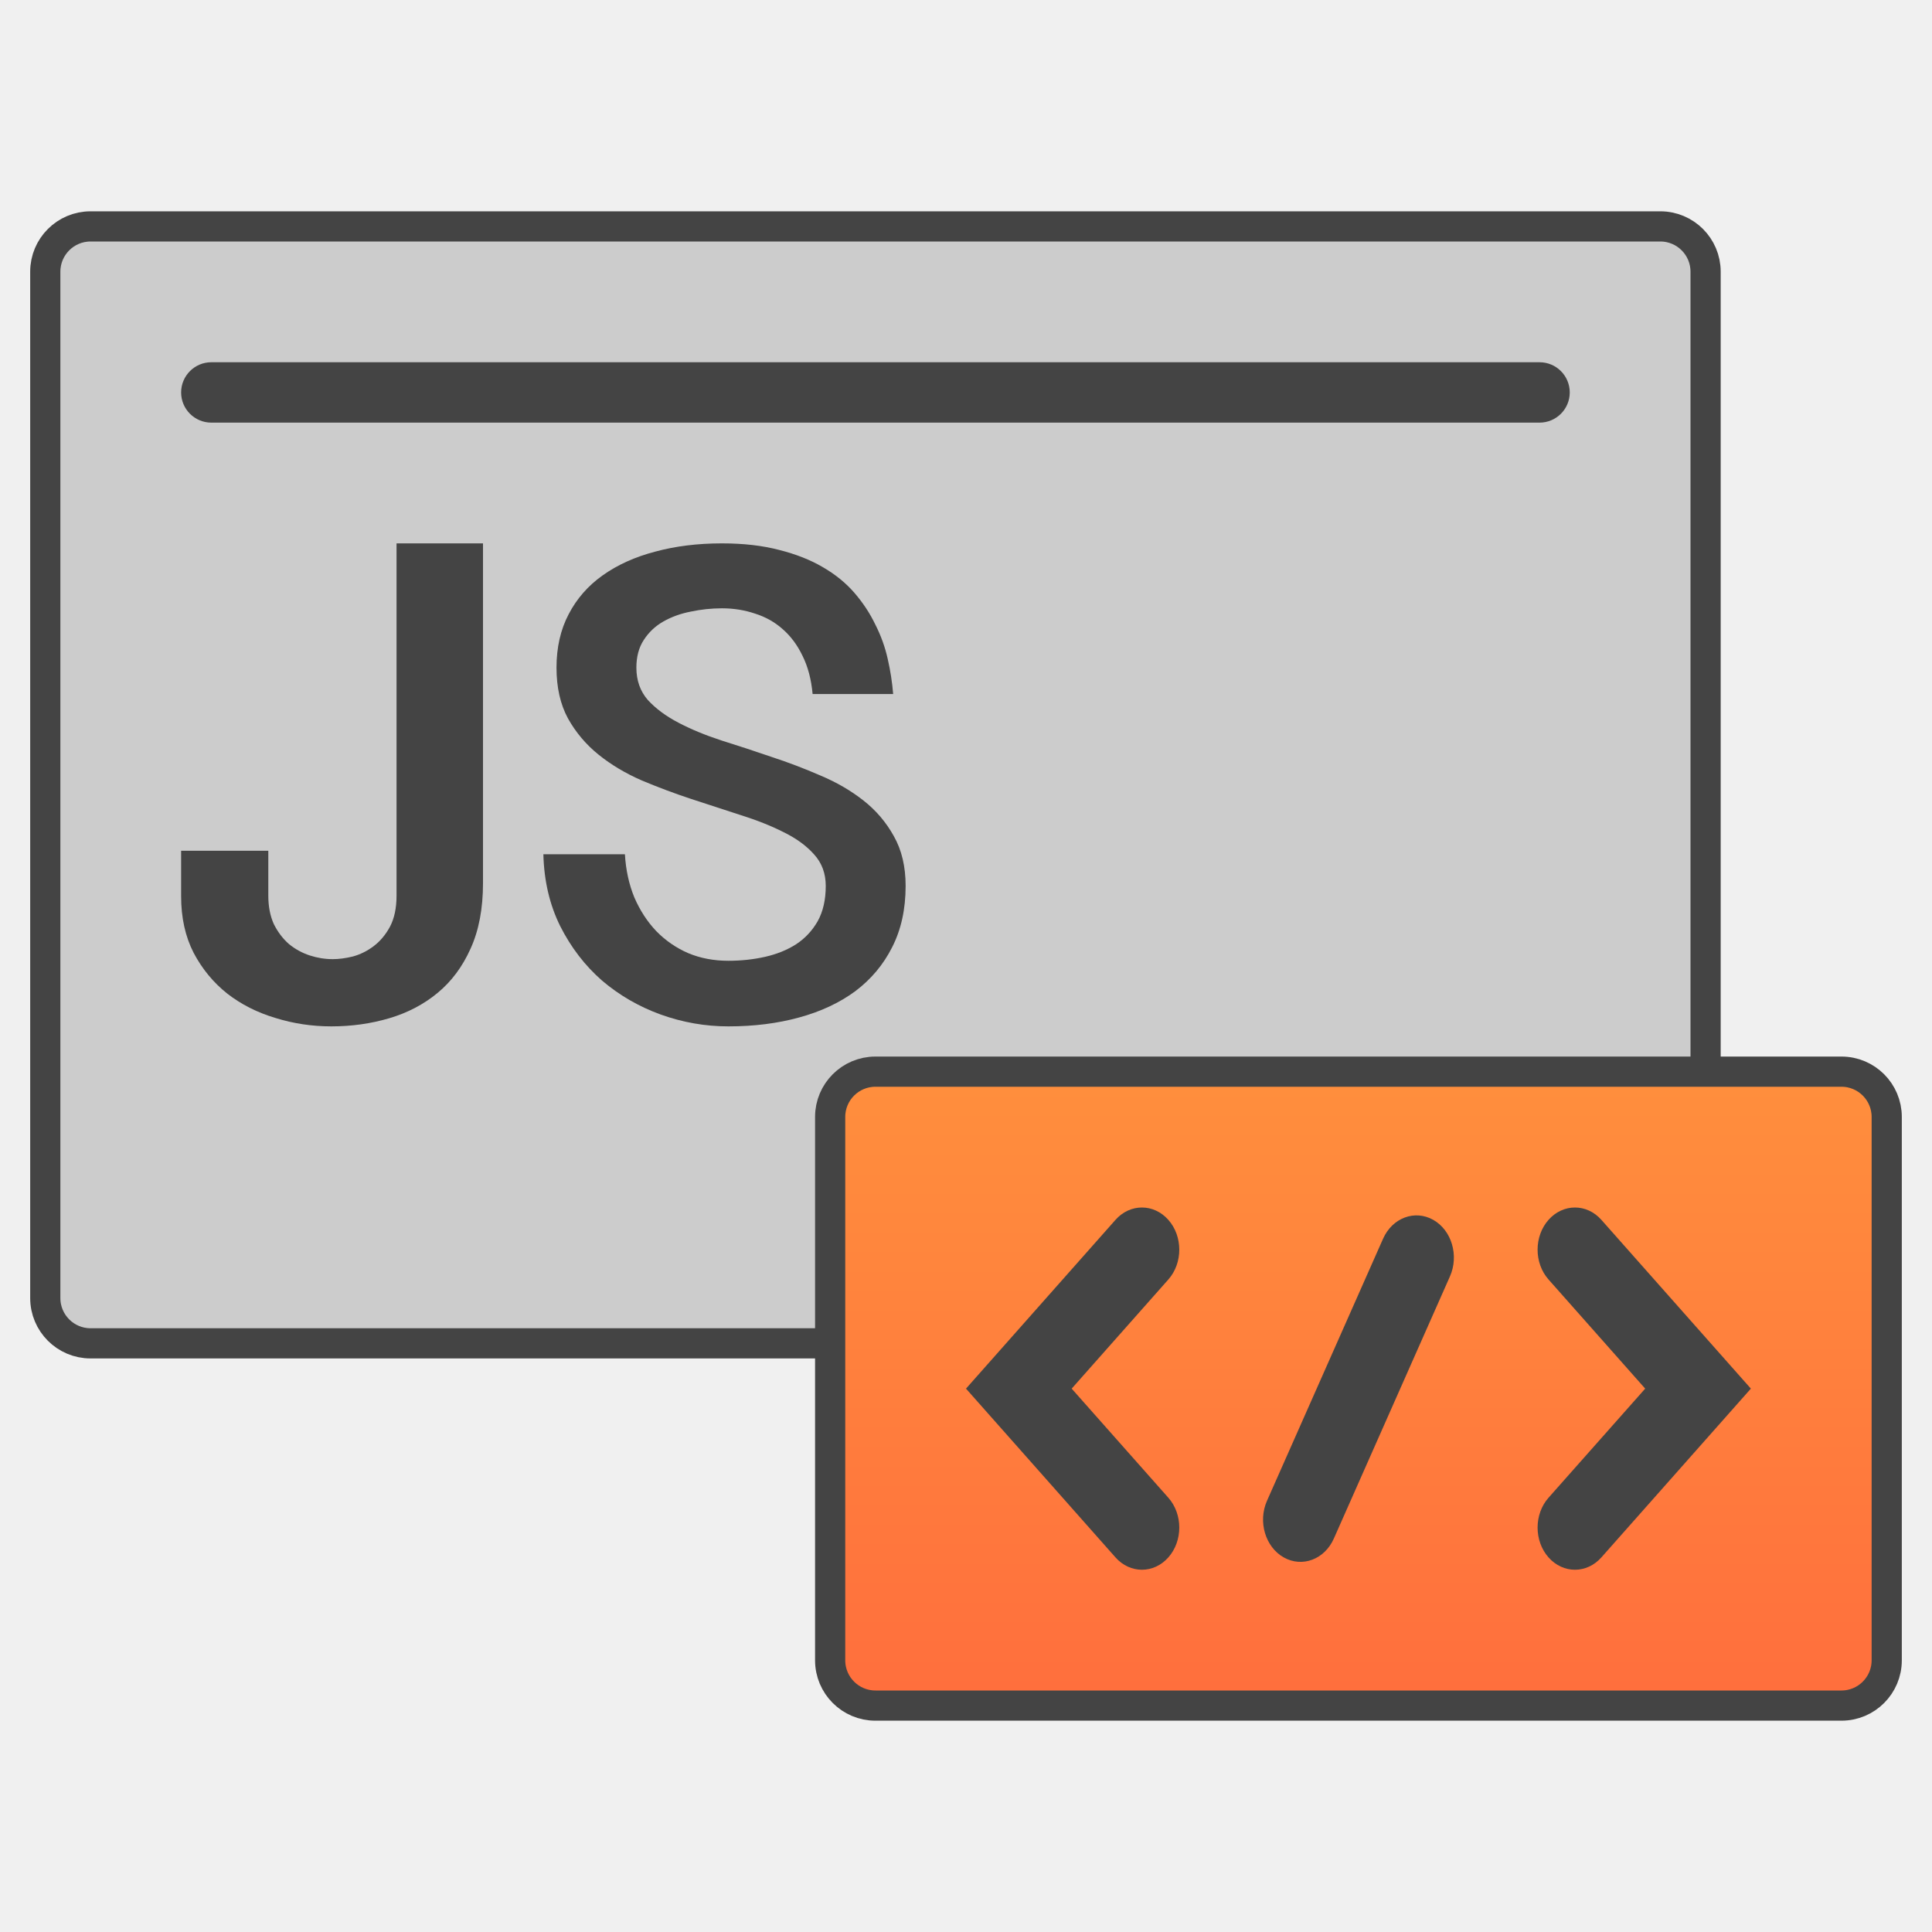
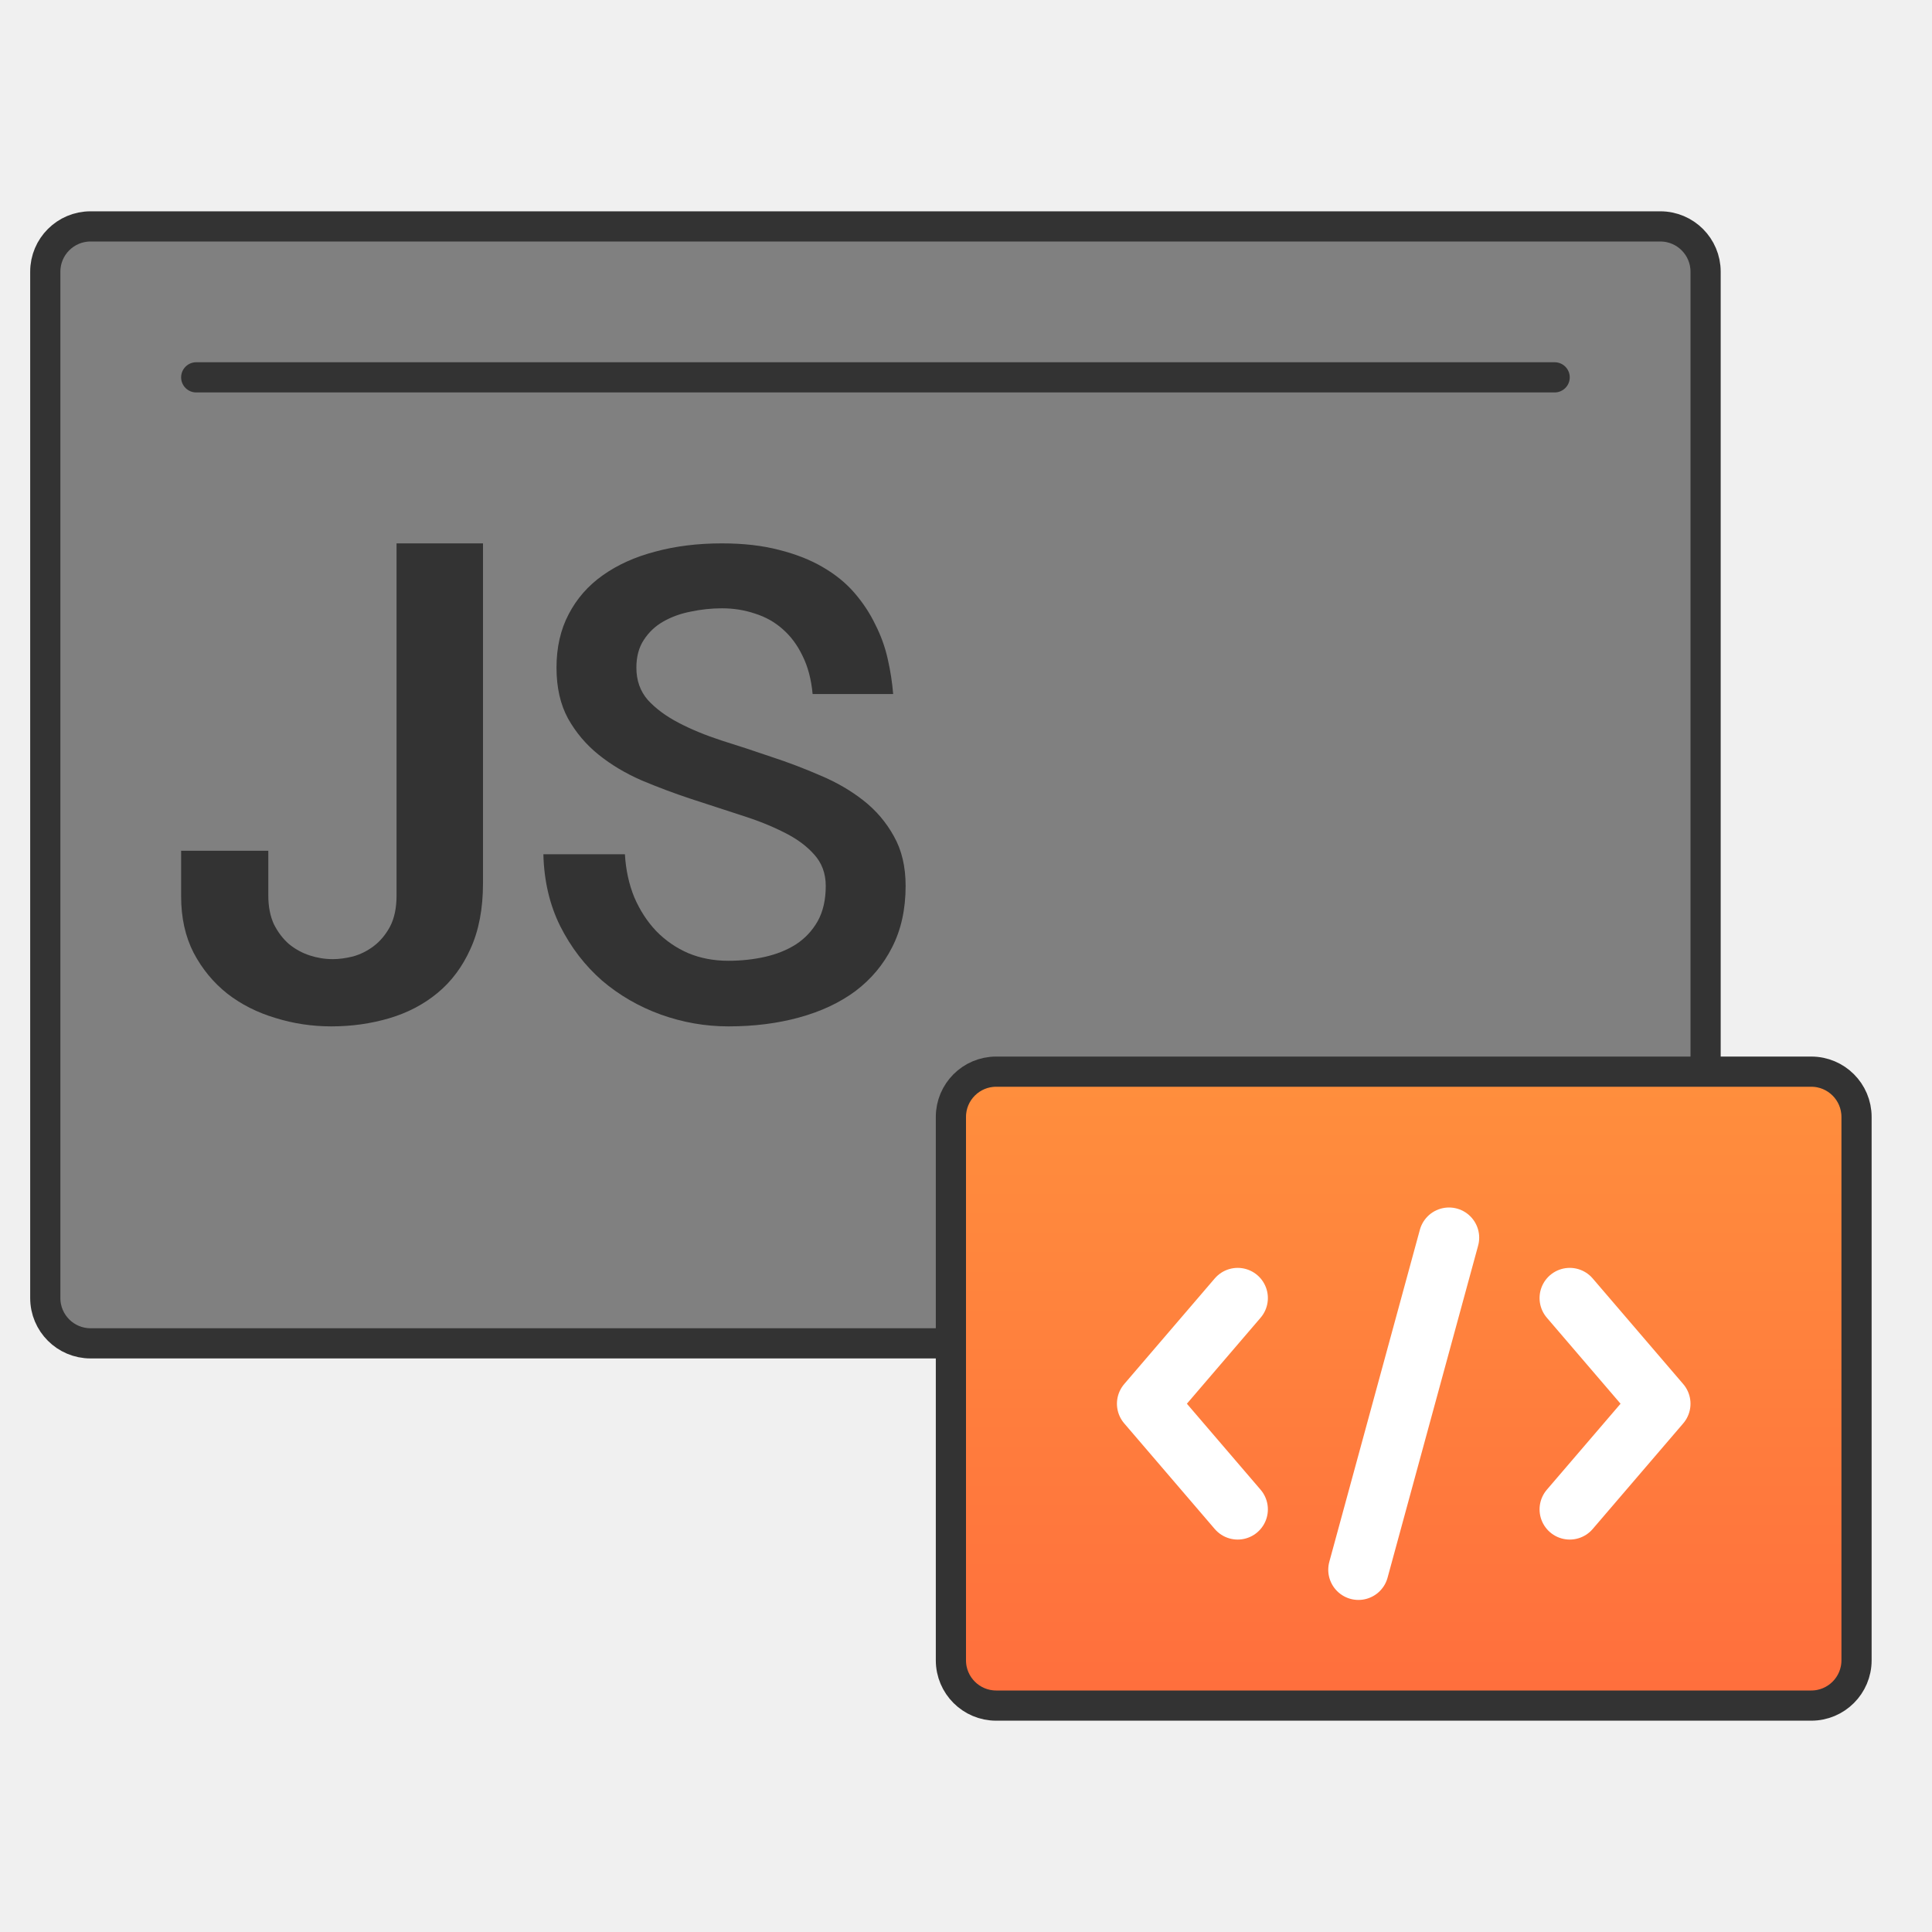
<svg xmlns="http://www.w3.org/2000/svg" width="64" height="64" viewBox="0 0 64 64" fill="none">
-   <rect x="1.5" y="7.5" width="55" height="37" rx="1.5" fill="#CCCCCC" stroke="#444444" />
-   <rect x="6" y="12" width="46" height="2" rx="1" fill="#444444" />
-   <path d="M20.701 28.299C20.731 28.816 20.835 29.293 21.014 29.73C21.2 30.159 21.442 30.531 21.739 30.844C22.045 31.157 22.398 31.401 22.8 31.575C23.202 31.743 23.645 31.827 24.128 31.827C24.553 31.827 24.958 31.783 25.345 31.696C25.732 31.608 26.074 31.47 26.372 31.28C26.67 31.084 26.908 30.829 27.087 30.516C27.265 30.196 27.354 29.806 27.354 29.347C27.354 28.932 27.224 28.583 26.964 28.299C26.711 28.015 26.376 27.771 25.959 27.567C25.542 27.356 25.066 27.167 24.53 26.999C23.994 26.825 23.447 26.646 22.889 26.464C22.339 26.282 21.795 26.078 21.259 25.853C20.724 25.62 20.247 25.336 19.831 25.001C19.414 24.666 19.075 24.265 18.815 23.799C18.562 23.333 18.435 22.773 18.435 22.117C18.435 21.448 18.569 20.858 18.837 20.348C19.105 19.831 19.481 19.402 19.965 19.059C20.456 18.71 21.036 18.448 21.706 18.273C22.376 18.091 23.113 18 23.916 18C24.631 18 25.263 18.073 25.814 18.218C26.365 18.357 26.845 18.546 27.254 18.786C27.671 19.027 28.02 19.311 28.303 19.638C28.586 19.966 28.817 20.315 28.995 20.687C29.181 21.051 29.319 21.433 29.408 21.833C29.498 22.227 29.557 22.613 29.587 22.991H26.919C26.874 22.503 26.763 22.081 26.584 21.724C26.413 21.367 26.194 21.073 25.926 20.84C25.665 20.607 25.36 20.436 25.01 20.326C24.668 20.21 24.303 20.151 23.916 20.151C23.567 20.151 23.221 20.188 22.878 20.261C22.543 20.326 22.242 20.436 21.974 20.588C21.706 20.741 21.49 20.945 21.326 21.2C21.163 21.448 21.081 21.753 21.081 22.117C21.081 22.54 21.207 22.896 21.46 23.188C21.721 23.472 22.059 23.723 22.476 23.941C22.893 24.16 23.369 24.356 23.905 24.531C24.441 24.698 24.984 24.877 25.535 25.066C26.093 25.248 26.64 25.456 27.176 25.689C27.712 25.914 28.188 26.191 28.605 26.519C29.021 26.846 29.356 27.24 29.609 27.698C29.87 28.157 30 28.707 30 29.347C30 30.119 29.851 30.796 29.553 31.379C29.263 31.954 28.858 32.438 28.337 32.831C27.816 33.217 27.194 33.508 26.473 33.705C25.758 33.902 24.977 34 24.128 34C23.362 34 22.614 33.869 21.885 33.607C21.163 33.345 20.515 32.97 19.942 32.482C19.377 31.987 18.915 31.386 18.558 30.68C18.208 29.974 18.022 29.18 18 28.299H20.701Z" fill="#444444" />
-   <path d="M16 18V29.256C16 30.099 15.863 30.822 15.587 31.427C15.32 32.023 14.956 32.512 14.495 32.892C14.034 33.273 13.5 33.552 12.893 33.731C12.286 33.91 11.647 34 10.976 34C10.337 34 9.718 33.907 9.119 33.72C8.52 33.541 7.99 33.273 7.529 32.915C7.068 32.549 6.696 32.098 6.413 31.561C6.138 31.024 6 30.401 6 29.692V28.182H8.888V29.67C8.888 30.028 8.949 30.341 9.07 30.61C9.2 30.871 9.366 31.091 9.568 31.27C9.778 31.442 10.009 31.568 10.26 31.65C10.511 31.732 10.765 31.773 11.024 31.773C11.226 31.773 11.449 31.744 11.692 31.684C11.934 31.617 12.161 31.505 12.371 31.348C12.59 31.184 12.772 30.968 12.918 30.699C13.063 30.423 13.136 30.08 13.136 29.67V18H16Z" fill="#444444" />
-   <rect x="27.5" y="35.5" width="35" height="21" rx="1.5" fill="url(#paint0_linear_832_21391)" stroke="#444444" />
-   <path fill-rule="evenodd" clip-rule="evenodd" d="M51.297 51.591C50.814 51.046 50.814 50.16 51.297 49.614L54.499 46L51.297 42.385C50.814 41.84 50.814 40.954 51.297 40.409C51.78 39.864 52.565 39.864 53.048 40.409L58 46L53.048 51.591C52.565 52.136 51.78 52.136 51.297 51.591ZM36.952 51.591L32 46L36.952 40.409C37.435 39.864 38.22 39.864 38.703 40.409C39.186 40.954 39.186 41.84 38.703 42.385L35.501 46L38.703 49.614C39.186 50.16 39.186 51.046 38.703 51.591C38.22 52.136 37.435 52.136 36.952 51.591ZM41.971 49.715C41.665 50.406 41.914 51.246 42.525 51.591C43.137 51.936 43.881 51.657 44.186 50.965L48.031 42.283C48.337 41.594 48.089 40.754 47.478 40.409C46.866 40.064 46.122 40.343 45.816 41.034L41.971 49.715Z" fill="#444444" />
+   <rect x="1.5" y="7.5" width="55" height="37" rx="1.5" fill="#808080" stroke="#333333" />
+   <rect x="6" y="12" width="46" height="1" rx="0.5" fill="#333333" />
+   <path d="M20.701 28.299C20.731 28.816 20.835 29.293 21.014 29.73C21.2 30.159 21.442 30.531 21.739 30.844C22.045 31.157 22.398 31.401 22.8 31.575C23.202 31.743 23.645 31.827 24.128 31.827C24.553 31.827 24.958 31.783 25.345 31.696C25.732 31.608 26.074 31.47 26.372 31.28C26.67 31.084 26.908 30.829 27.087 30.516C27.265 30.196 27.354 29.806 27.354 29.347C27.354 28.932 27.224 28.583 26.964 28.299C26.711 28.015 26.376 27.771 25.959 27.567C25.542 27.356 25.066 27.167 24.53 26.999C23.994 26.825 23.447 26.646 22.889 26.464C22.339 26.282 21.795 26.078 21.259 25.853C20.724 25.62 20.247 25.336 19.831 25.001C19.414 24.666 19.075 24.265 18.815 23.799C18.562 23.333 18.435 22.773 18.435 22.117C18.435 21.448 18.569 20.858 18.837 20.348C19.105 19.831 19.481 19.402 19.965 19.059C20.456 18.71 21.036 18.448 21.706 18.273C22.376 18.091 23.113 18 23.916 18C24.631 18 25.263 18.073 25.814 18.218C26.365 18.357 26.845 18.546 27.254 18.786C27.671 19.027 28.02 19.311 28.303 19.638C28.586 19.966 28.817 20.315 28.995 20.687C29.181 21.051 29.319 21.433 29.408 21.833C29.498 22.227 29.557 22.613 29.587 22.991H26.919C26.874 22.503 26.763 22.081 26.584 21.724C26.413 21.367 26.194 21.073 25.926 20.84C25.665 20.607 25.36 20.436 25.01 20.326C24.668 20.21 24.303 20.151 23.916 20.151C23.567 20.151 23.221 20.188 22.878 20.261C22.543 20.326 22.242 20.436 21.974 20.588C21.706 20.741 21.49 20.945 21.326 21.2C21.163 21.448 21.081 21.753 21.081 22.117C21.081 22.54 21.207 22.896 21.46 23.188C21.721 23.472 22.059 23.723 22.476 23.941C22.893 24.16 23.369 24.356 23.905 24.531C24.441 24.698 24.984 24.877 25.535 25.066C26.093 25.248 26.64 25.456 27.176 25.689C27.712 25.914 28.188 26.191 28.605 26.519C29.021 26.846 29.356 27.24 29.609 27.698C29.87 28.157 30 28.707 30 29.347C30 30.119 29.851 30.796 29.553 31.379C29.263 31.954 28.858 32.438 28.337 32.831C27.816 33.217 27.194 33.508 26.473 33.705C25.758 33.902 24.977 34 24.128 34C23.362 34 22.614 33.869 21.885 33.607C21.163 33.345 20.515 32.97 19.942 32.482C19.377 31.987 18.915 31.386 18.558 30.68C18.208 29.974 18.022 29.18 18 28.299H20.701Z" fill="#333333" />
+   <path d="M16 18V29.256C16 30.099 15.863 30.822 15.587 31.427C15.32 32.023 14.956 32.512 14.495 32.892C14.034 33.273 13.5 33.552 12.893 33.731C12.286 33.91 11.647 34 10.976 34C10.337 34 9.718 33.907 9.119 33.72C8.52 33.541 7.99 33.273 7.529 32.915C7.068 32.549 6.696 32.098 6.413 31.561C6.138 31.024 6 30.401 6 29.692V28.182H8.888V29.67C8.888 30.028 8.949 30.341 9.07 30.61C9.2 30.871 9.366 31.091 9.568 31.27C9.778 31.442 10.009 31.568 10.26 31.65C10.511 31.732 10.765 31.773 11.024 31.773C11.226 31.773 11.449 31.744 11.692 31.684C11.934 31.617 12.161 31.505 12.371 31.348C12.59 31.184 12.772 30.968 12.918 30.699C13.063 30.423 13.136 30.08 13.136 29.67V18H16Z" fill="#333333" />
+   <rect x="31.5" y="35.5" width="30" height="21" rx="1.5" fill="url(#paint0_linear_1718_7461)" stroke="#333333" />
+   <path d="M41 43L38 46.5L41 50" stroke="white" stroke-width="2" stroke-linecap="round" stroke-linejoin="round" />
+   <path d="M52 50L55 46.5L52 43" stroke="white" stroke-width="2" stroke-linecap="round" stroke-linejoin="round" />
+   <path d="M48 41L45 52" stroke="white" stroke-width="2" stroke-linecap="round" stroke-linejoin="round" />
  <defs>
-     <linearGradient id="paint0_linear_832_21391" x1="45" y1="36" x2="45" y2="56" gradientUnits="userSpaceOnUse">
+     <linearGradient id="paint0_linear_1718_7461" x1="46.5" y1="36" x2="46.5" y2="56" gradientUnits="userSpaceOnUse">
      <stop stop-color="#FF8E3D" />
      <stop offset="1" stop-color="#FF6F3D" />
    </linearGradient>
  </defs>
</svg>
